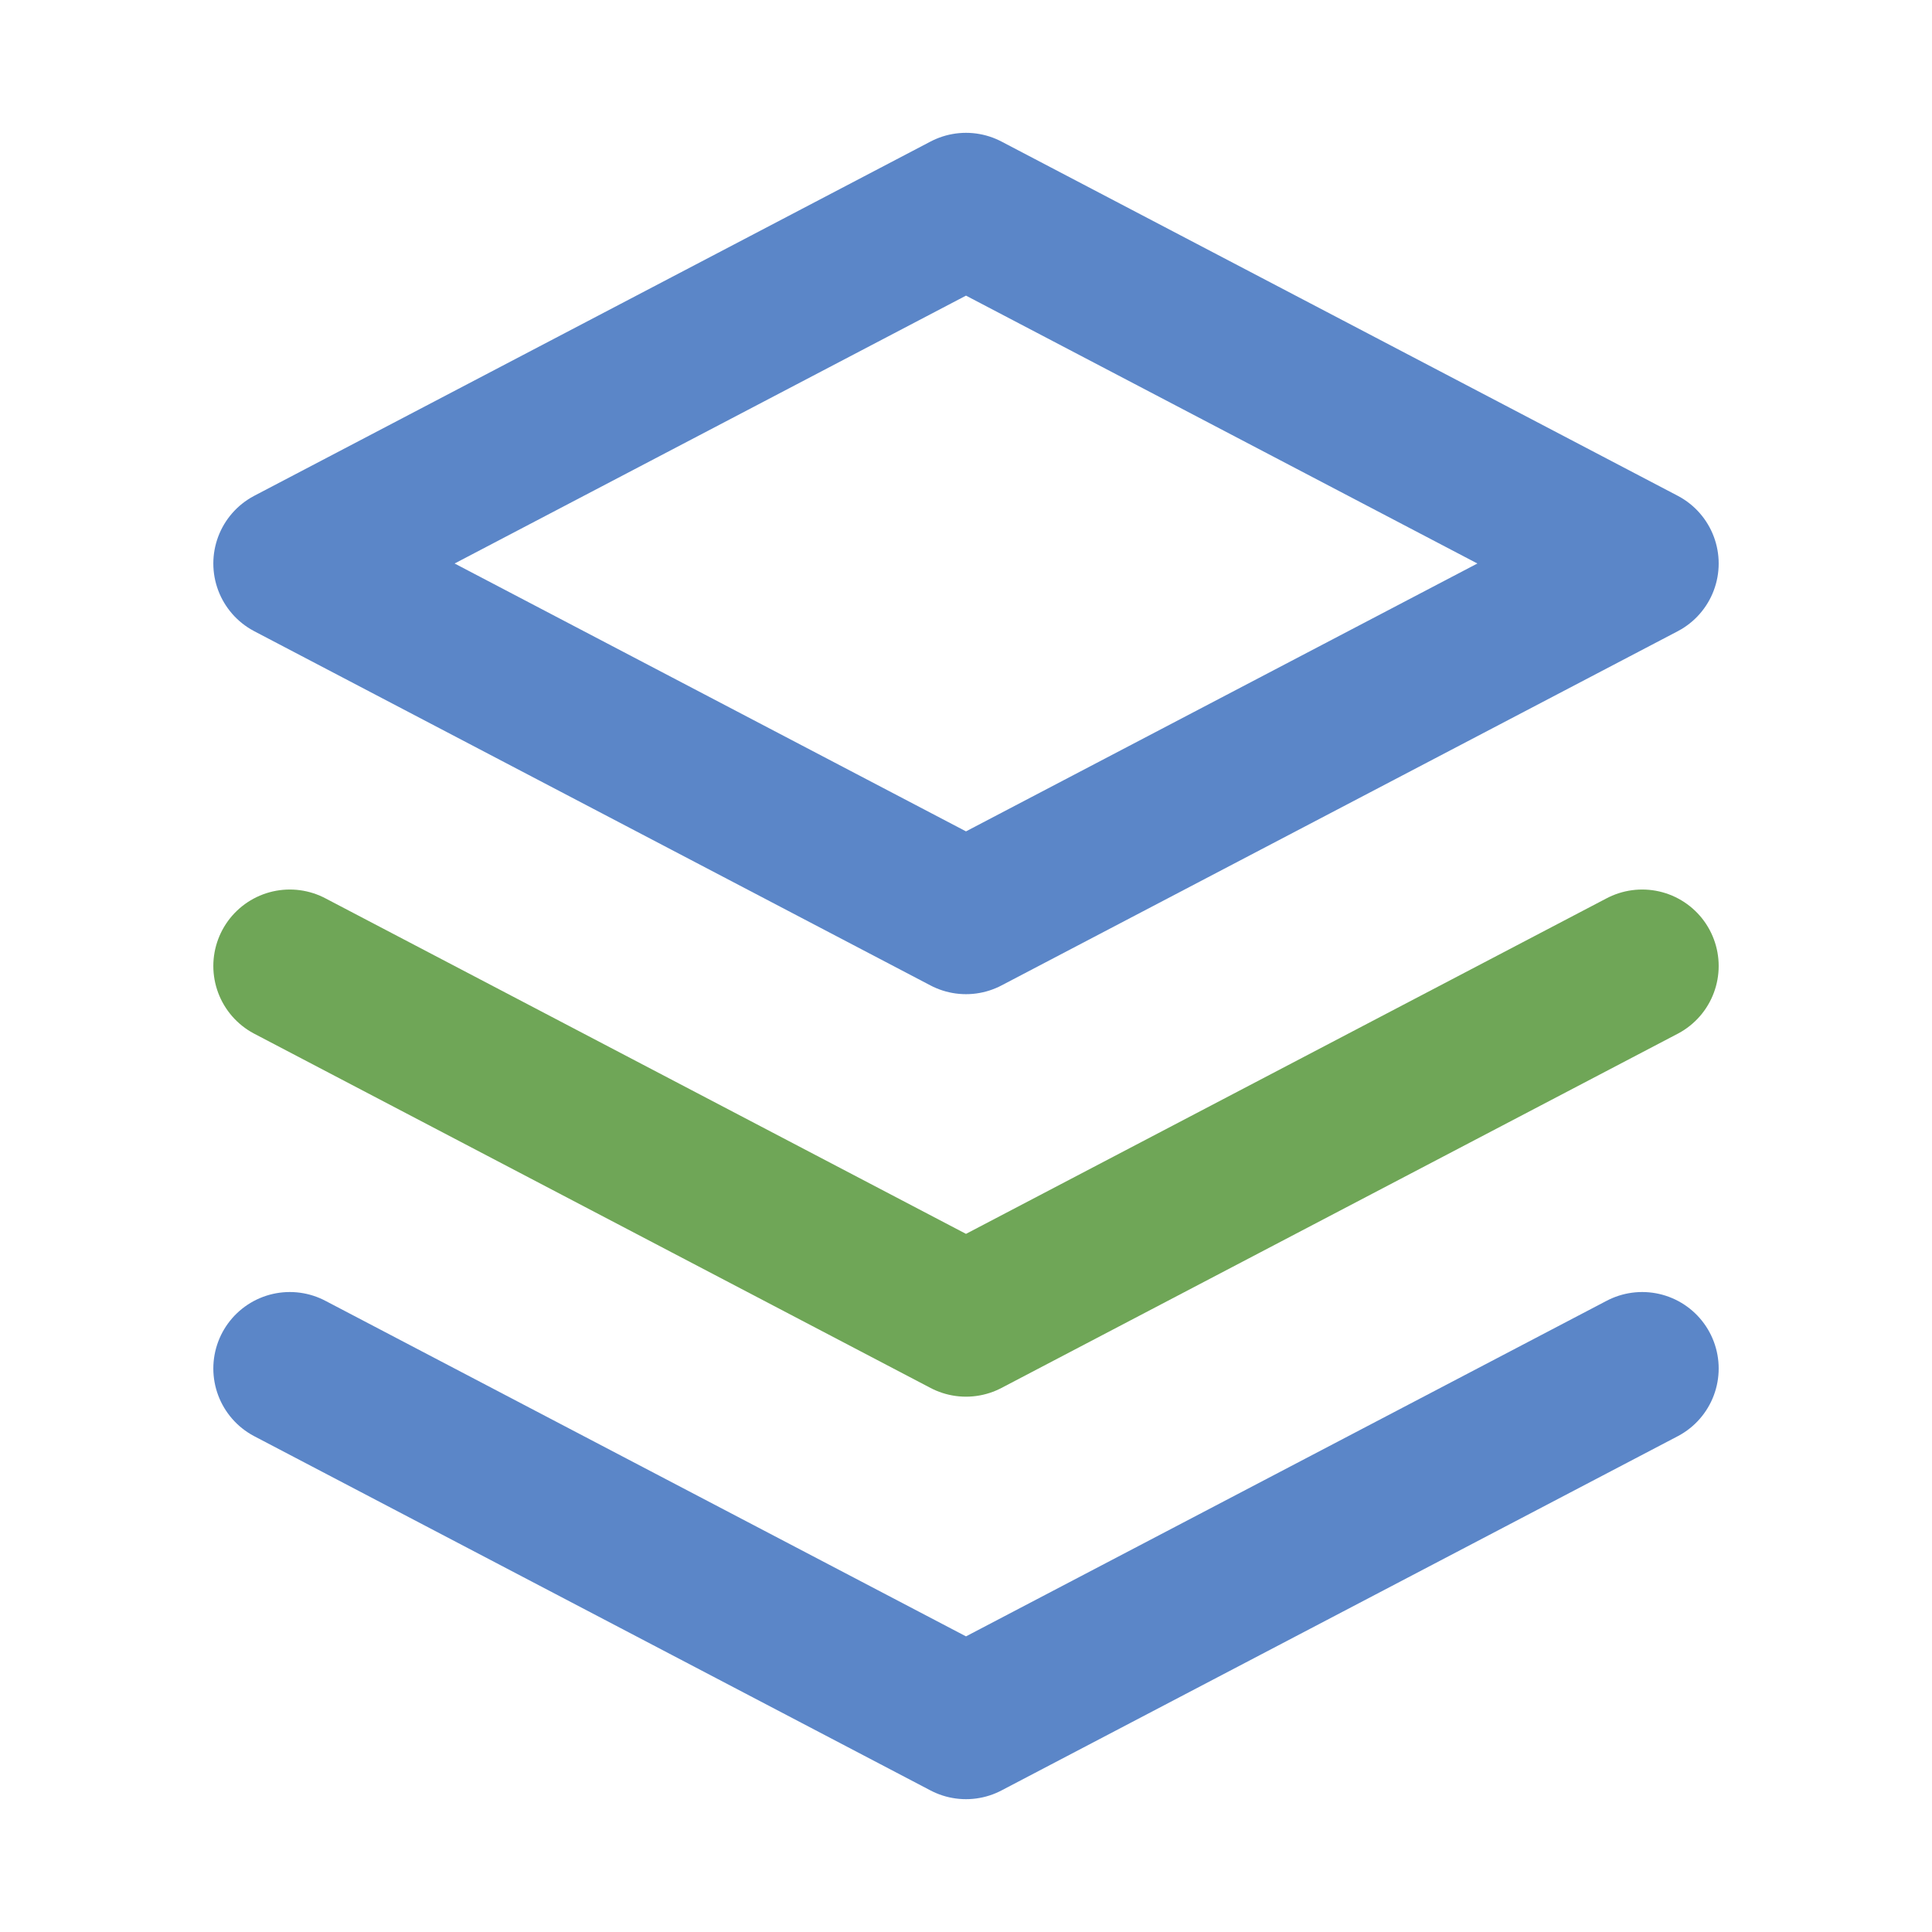
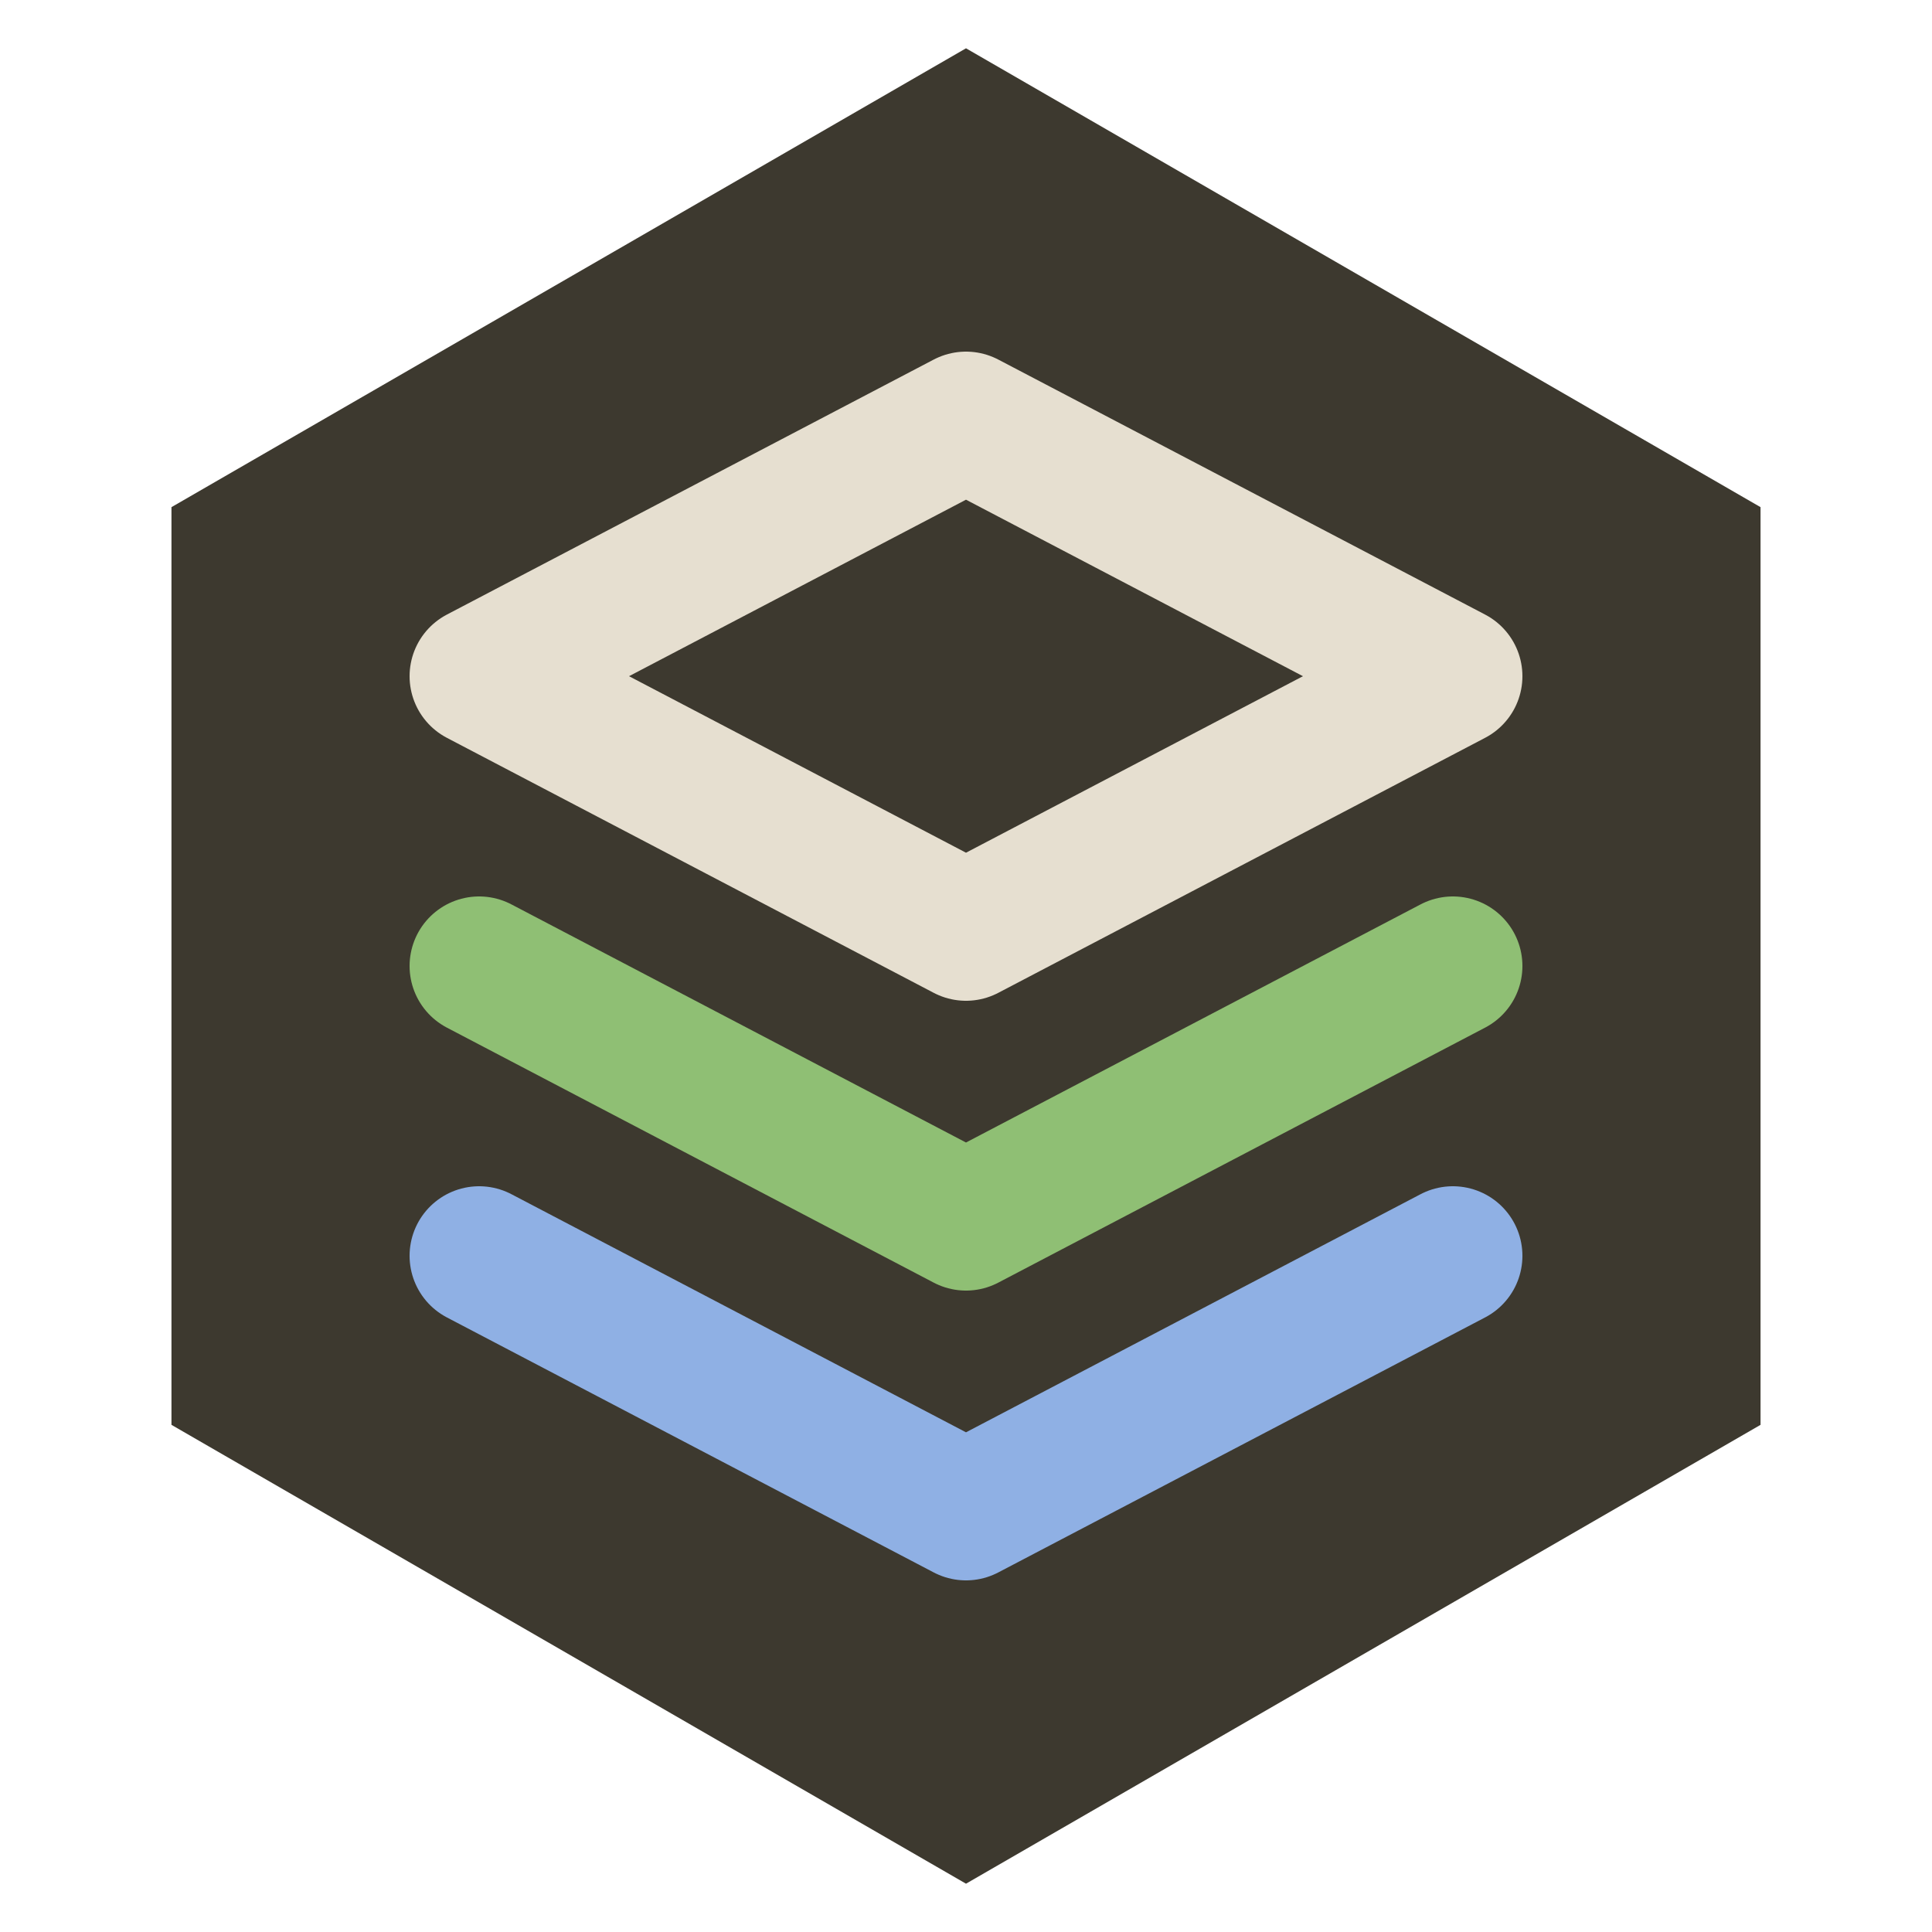
<svg xmlns="http://www.w3.org/2000/svg" viewBox="0 0 24 24">
-   <path d="M12 2.6 20.4 7 12 11.4 3.6 7z" fill="none" stroke="#5B86C8" stroke-width="1.9" stroke-linejoin="round" />
-   <path d="M20.4 12 12 16.4 3.6 12" fill="none" stroke="#6FA657" stroke-width="1.9" stroke-linecap="round" stroke-linejoin="round" />
-   <path d="M20.4 17 12 21.4 3.6 17" fill="none" stroke="#5B86C8" stroke-width="1.9" stroke-linecap="round" stroke-linejoin="round" />
+   <polygon points="12.00,0.60 21.87,6.30 21.87,17.70 12.00,23.40 2.13,17.70 2.13,6.30" fill="#3D392F" />
+   <g transform="translate(12 12) scale(.72) translate(-12 -12)" fill="none" stroke-width="2.4" stroke-linejoin="round" stroke-linecap="round">
+     <path d="M20.4 17 12 21.4 3.6 17" stroke="#8FB0E4" />
+     <path d="M20.4 12 12 16.4 3.6 12" stroke="#8FBF74" />
+     <path d="M12 2.6 20.4 7 12 11.4 3.6 7z" stroke="#E6DFD0" />
+   </g>
</svg>
